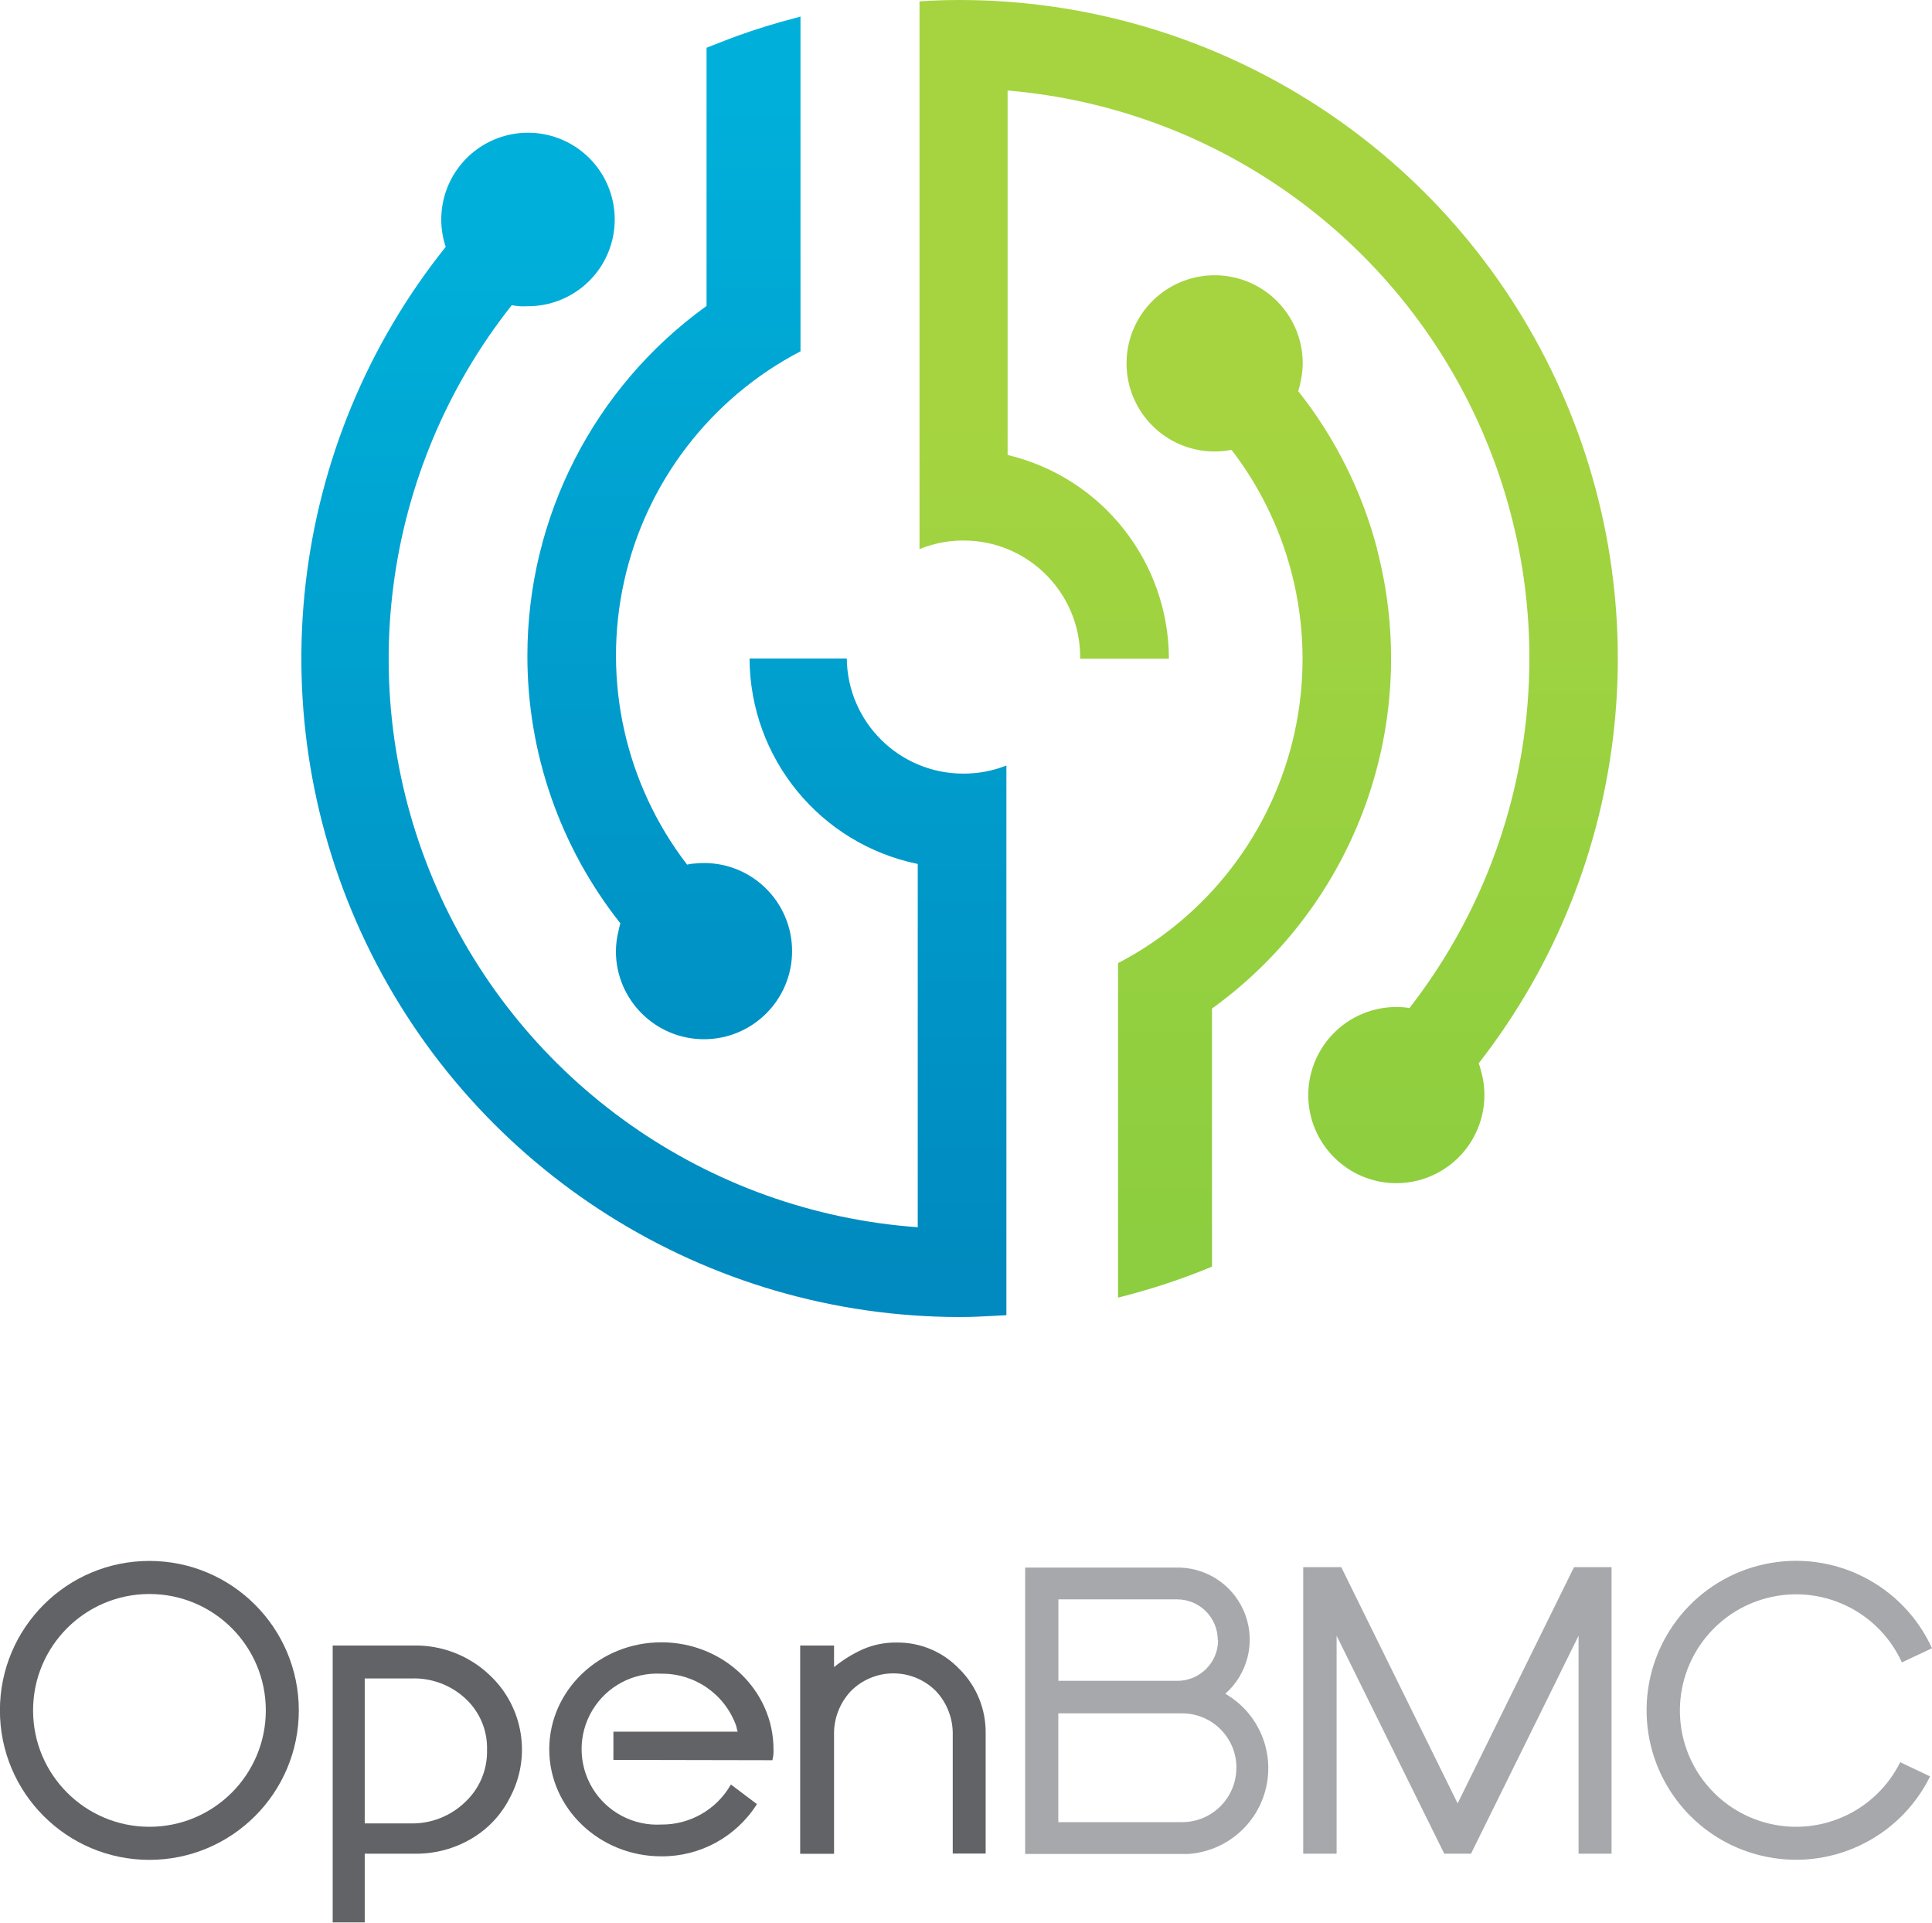
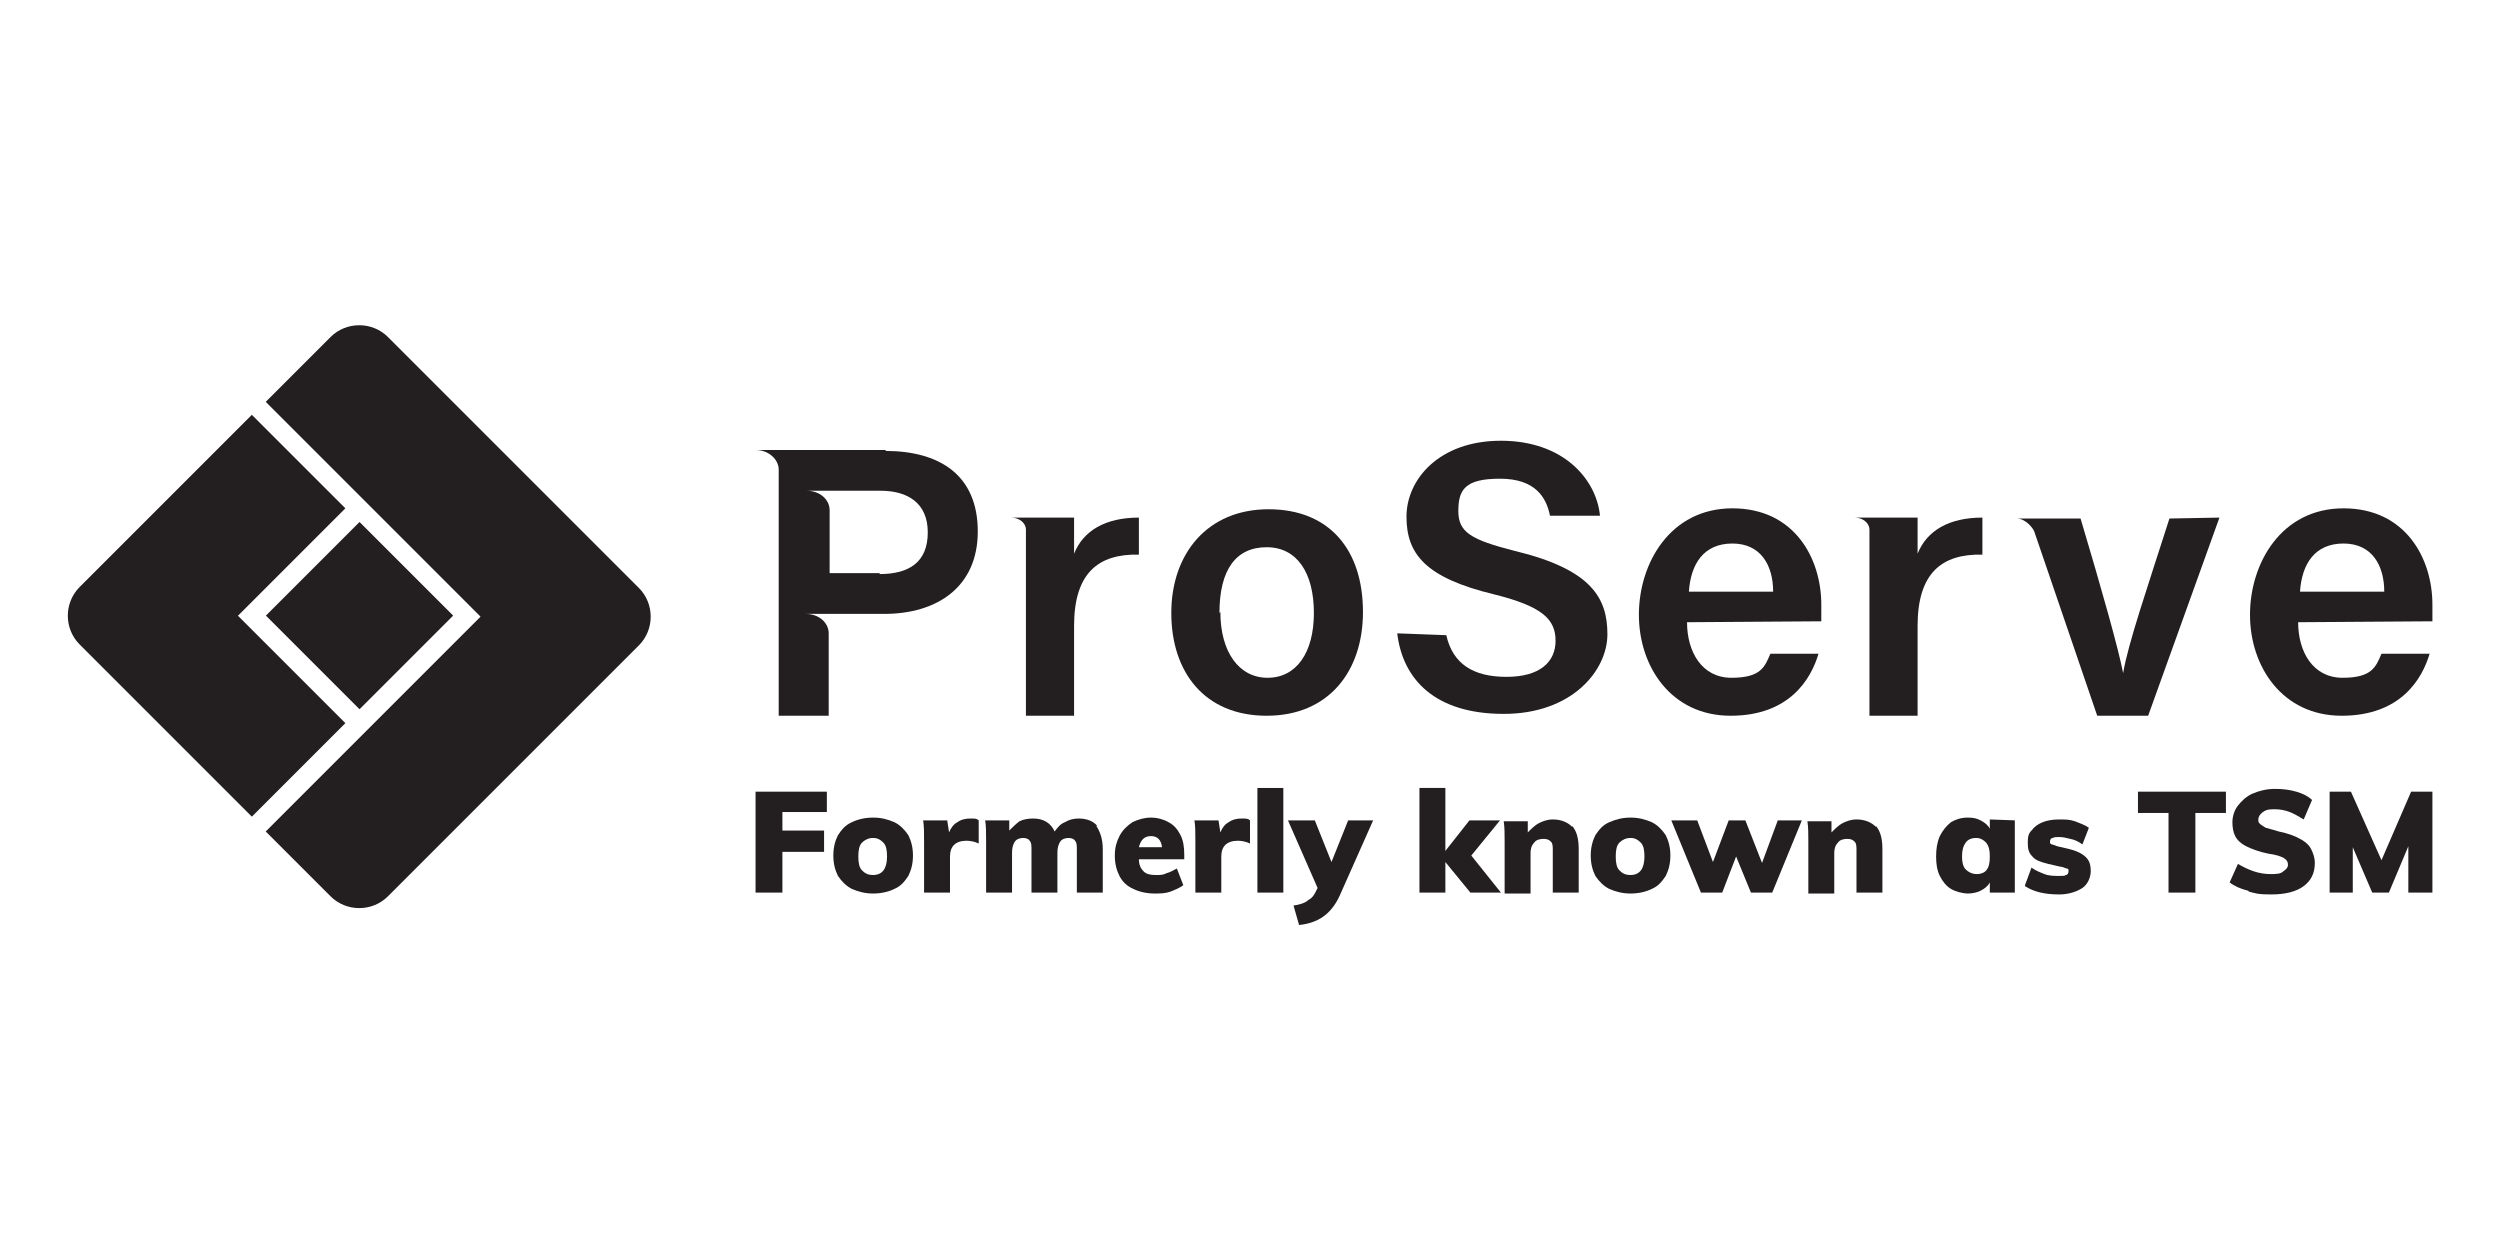
- <svg xmlns="http://www.w3.org/2000/svg" xmlns:xlink="http://www.w3.org/1999/xlink" viewBox="0 0 241.23 240.05">
+ <svg xmlns="http://www.w3.org/2000/svg" id="uuid-5e4917bc-a2fc-4a94-bea9-f3b7fa068810" data-name="Layer 1" viewBox="0 0 270 135">
  <defs>
-     <linearGradient id="linear-gradient" x1="82.9" y1="11.55" x2="82.9" y2="154.54" gradientUnits="userSpaceOnUse">
-       <stop offset="0" stop-color="#00b0da" />
-       <stop offset="1" stop-color="#008abf" />
-     </linearGradient>
-     <linearGradient id="linear-gradient-2" x1="81.55" y1="27.55" x2="81.55" y2="158.66" xlink:href="#linear-gradient" />
-     <linearGradient id="linear-gradient-3" x1="156.66" y1="51.54" x2="156.66" y2="154.8" gradientUnits="userSpaceOnUse">
-       <stop offset="0" stop-color="#a5d440" />
-       <stop offset="1" stop-color="#8cce3f" />
-     </linearGradient>
-     <linearGradient id="linear-gradient-4" x1="158.41" y1="51.54" x2="158.41" y2="154.8" xlink:href="#linear-gradient-3" />
+     <style>
+       .uuid-2fbd45bc-a219-4ad4-931d-f9f198e8ce15 {
+         fill-rule: evenodd;
+       }
+ 
+       .uuid-2fbd45bc-a219-4ad4-931d-f9f198e8ce15, .uuid-b00e2c42-4643-48af-872b-7ef974f7e24a {
+         fill: #231f20;
+       }
+     </style>
  </defs>
-   <g id="Layer_2" data-name="Layer 2">
-     <g id="Layer_1-2" data-name="Layer 1">
-       <path fill="#a6a8ab" d="M241.23,205.77a18.66,18.66,0,1,0-.24,16L237.26,220a14.51,14.51,0,1,1,.21-12.46Z" />
-       <path fill="url(#linear-gradient)" d="M65.85,81.86a53.68,53.68,0,0,0,11.61,33.41c-.1.29-.15.6-.22.9a10.81,10.81,0,0,0-.34,2.57,11,11,0,1,0,11-11,10.75,10.75,0,0,0-1.2.07c-.31,0-.61.08-.91.13A42.82,42.82,0,0,1,99.95,43.86h0V2.07l-.77.21q-3.63.94-7.12,2.2c-1.29.47-2.58,1-3.84,1.48h0V38.19l-.13.1A53.79,53.79,0,0,0,65.85,81.86Z" />
-       <path fill="url(#linear-gradient-2)" d="M120.28,96.58a14.54,14.54,0,0,1-14.55-14.37H93.59v0a26.29,26.29,0,0,0,21,25.65v45.35A71.13,71.13,0,0,1,63.9,38.1c.31.06.63.1,1,.13s.64,0,1,0a10.83,10.83,0,1,0-10.25-7.41,82.23,82.23,0,0,0,64.18,133.6c1.41,0,2.81-.06,4.2-.14l1.63-.09h0V95.57A14.47,14.47,0,0,1,120.28,96.58Z" />
-       <path fill="url(#linear-gradient-3)" d="M171.95,68.54a53.78,53.78,0,0,0-9.85-19.71,11.31,11.31,0,0,0,.32-1.3,10.78,10.78,0,0,0,.24-2.17,11,11,0,1,0-8.89,10.8,42.83,42.83,0,0,1-14.17,64.08V162c1.08-.27,2.14-.56,3.2-.87a82.35,82.35,0,0,0,8.53-3V125.91a53.91,53.91,0,0,0,20.6-57.37Z" />
-       <path fill="url(#linear-gradient-4)" d="M184.63,132.75A82.21,82.21,0,0,0,119.79,0c-1.64,0-3.26.06-4.87.16h-.11V68.55h0A14.53,14.53,0,0,1,120,67.48h.27A14.56,14.56,0,0,1,134.87,82s0,.07,0,.11,0,.08,0,.13h11.08A26.21,26.21,0,0,0,125.81,56.8V11.3A71.14,71.14,0,0,1,176,125.83h-.07a11,11,0,0,0-12.58,10.88,11,11,0,0,0,11,11h0a11,11,0,0,0,10.54-14.13C184.82,133.3,184.73,133,184.63,132.75Z" />
-       <polygon fill="#a6a8ab" points="201.22 231.42 201.22 195.65 196.53 195.65 182 225.14 167.47 195.65 162.72 195.65 162.72 231.42 166.89 231.42 166.89 204.21 180.33 231.42 183.67 231.42 197.1 204.21 197.1 231.42 201.22 231.42" />
-       <path fill="#626366" d="M119.82,208.4a10.6,10.6,0,0,0-7.9-3.34,10.15,10.15,0,0,0-4.16.83,15.94,15.94,0,0,0-3.62,2.24v-2.7H99.91v26h4.23V216.64a7.74,7.74,0,0,1,2.08-5.5,7.48,7.48,0,0,1,10.66,0,7.76,7.76,0,0,1,2.08,5.48v14.78h4.11v-15a11.12,11.12,0,0,0-3.24-8" />
-       <path fill="#626366" d="M63.68,224.4a12.41,12.41,0,0,1-4.86,5.17,13.54,13.54,0,0,1-7,1.85H45.54V240h-4V205.43H51.64a13.41,13.41,0,0,1,9.57,3.76,12.73,12.73,0,0,1,2.47,15.21m-18.14,3.24h5.77A9.48,9.48,0,0,0,58.05,225a8.59,8.59,0,0,0,2.76-6.54,8.38,8.38,0,0,0-2.7-6.41,9.43,9.43,0,0,0-6.68-2.51H45.54Z" />
-       <path fill="#626366" d="M96.44,219.75a4.56,4.56,0,0,0,.14-1.36c0-7.38-6.27-13.36-14-13.36s-14,6-14,13.36,6.27,13.36,14,13.36a14,14,0,0,0,11.93-6.52l-3.25-2.45a9.89,9.89,0,0,1-8.68,5,9.43,9.43,0,1,1,0-18.83,9.8,9.8,0,0,1,9.35,6.54c0,.07.15.63.17.7H76.59v3.52Z" />
-       <path fill="#626366" d="M33.19,213.53A14.53,14.53,0,1,1,18.66,199a14.53,14.53,0,0,1,14.53,14.53m4.12,0a18.66,18.66,0,1,0-18.66,18.66,18.66,18.66,0,0,0,18.66-18.66" />
-       <path fill="#a6a8ab" d="M154.37,220.69a6.77,6.77,0,0,1-6.75,6.79H132.14V213.9h15.49a6.78,6.78,0,0,1,6.75,6.79m-2.29-15.93a5.08,5.08,0,0,1-5.05,5.08l-14.89,0V199.67H147a5.07,5.07,0,0,1,5.05,5.08m.94,6.7a9,9,0,0,0-5.69-15.75H128v35.75h20.14l.28,0v0A10.73,10.73,0,0,0,153,211.46" />
-     </g>
-   </g>
+   <rect class="uuid-b00e2c42-4643-48af-872b-7ef974f7e24a" x="31.7" y="59.4" width="14.3" height="14.3" transform="translate(-35.7 46.9) rotate(-45)" />
+   <path class="uuid-2fbd45bc-a219-4ad4-931d-f9f198e8ce15" d="M33.7,51.3l3.6,3.6-11.6,11.6,11.6,11.6s-10.1,10.1-10.1,10.1c-5.3-5.3-11.6-11.6-11.6-11.6l-7-7c-1.7-1.7-1.7-4.5,0-6.2l7-7,11.6-11.6s3.6,3.6,6.5,6.5Z" />
+   <path class="uuid-2fbd45bc-a219-4ad4-931d-f9f198e8ce15" d="M41.9,36.4l20.1,20.1,7,7c1.7,1.7,1.7,4.5,0,6.2l-7,7-20.1,20.1c-1.7,1.7-4.5,1.7-6.2,0l-7-7,23.2-23.2-23.2-23.2,7-7c1.7-1.7,4.5-1.7,6.2,0" />
+   <path class="uuid-b00e2c42-4643-48af-872b-7ef974f7e24a" d="M156.2,68.6c.7,3.1,2.9,4.5,6.5,4.5s5.3-1.6,5.3-3.9-1.4-3.7-6.6-5c-7.5-1.8-9.5-4.4-9.5-8.4s3.5-8.2,10.2-8.2,10.3,4.1,10.7,8.1h-5.4c-.4-2-1.6-4-5.4-4s-4.5,1.2-4.5,3.5,1.4,3.1,6.1,4.3c8.3,2,10,5.1,10,9s-3.8,8.6-11.2,8.6-10.9-3.7-11.5-8.7" />
+   <path class="uuid-b00e2c42-4643-48af-872b-7ef974f7e24a" d="M95.7,48.6h-14.1c1.5,0,2.5,1.1,2.5,2.1v26.6h5.4v-8.9c0-1.1-1-2.1-2.5-2.1h2.5s6,0,6,0c5.7,0,10.1-2.9,10.1-8.9s-4-8.7-10-8.7M95,61.9h-5.4v-6.8c0-1.1-1-2.1-2.5-2.1h2.5s5.5,0,5.5,0c2.9,0,5.1,1.3,5.1,4.5s-2,4.5-5.2,4.5" />
+   <path class="uuid-b00e2c42-4643-48af-872b-7ef974f7e24a" d="M116,59.9v-4h-6.8c.9,0,1.6.6,1.6,1.3,0,1.3,0,2.7,0,4.5v15.6h5.2v-9.7c0-5.7,2.6-7.8,7-7.7v-4c-3.6,0-6,1.4-7,3.9" />
+   <path class="uuid-b00e2c42-4643-48af-872b-7ef974f7e24a" d="M207.1,59.9v-4h-6.8c.9,0,1.6.6,1.6,1.3,0,1.3,0,2.7,0,4.5v15.6h5.2v-9.7c0-5.7,2.6-7.8,7-7.7v-4c-3.6,0-6,1.4-7,3.9" />
+   <path class="uuid-b00e2c42-4643-48af-872b-7ef974f7e24a" d="M182.2,67.2c0,3.2,1.6,6,4.8,6s3.6-1.2,4.2-2.6h5.2c-.8,2.7-3.1,6.7-9.5,6.7s-9.9-5.3-9.9-10.9,3.4-11.5,10.1-11.5,9.6,5.4,9.6,10.4,0,1.2,0,1.8M191.5,63.9c0-2.8-1.3-5.2-4.4-5.2s-4.5,2.2-4.7,5.2h9.2Z" />
+   <path class="uuid-b00e2c42-4643-48af-872b-7ef974f7e24a" d="M248.2,67.2c0,3.2,1.6,6,4.8,6s3.6-1.2,4.2-2.6h5.2c-.8,2.7-3.1,6.7-9.5,6.7s-9.9-5.3-9.9-10.9,3.4-11.5,10.1-11.5,9.6,5.4,9.6,10.4,0,1.2,0,1.8M257.5,63.9c0-2.8-1.3-5.2-4.4-5.2s-4.5,2.2-4.7,5.2h9.2Z" />
+   <path class="uuid-b00e2c42-4643-48af-872b-7ef974f7e24a" d="M147.2,66.1c0,6.4-3.7,11.2-10.4,11.2s-10.3-4.7-10.3-11.1,3.9-11.2,10.5-11.2,10.2,4.4,10.2,11.1M131.8,66.1c0,4.3,2,7.1,5.1,7.1s5-2.7,5-7-1.8-7.1-5.1-7.1-5.1,2.4-5.1,7.1" />
+   <path class="uuid-b00e2c42-4643-48af-872b-7ef974f7e24a" d="M234.3,56c-2.3,7.2-4.5,13.6-5,16.7h0c-.5-2.6-2.3-9-4.6-16.7h-6.9c1,0,1.8,1.1,1.9,1.4l6.8,19.9h5.5l7.7-21.4" />
+   <polyline class="uuid-b00e2c42-4643-48af-872b-7ef974f7e24a" points="81.6 85.5 89.3 85.5 89.3 87.7 84.5 87.7 84.5 89.7 89 89.7 89 92 84.5 92 84.5 96.4 81.6 96.4" />
+   <path class="uuid-b00e2c42-4643-48af-872b-7ef974f7e24a" d="M92,96c-.6-.3-1.1-.8-1.5-1.4-.3-.6-.5-1.3-.5-2.2s.2-1.6.5-2.2c.4-.6.8-1.1,1.5-1.4.6-.3,1.4-.5,2.3-.5s1.6.2,2.3.5c.6.3,1.1.8,1.5,1.4.3.6.5,1.3.5,2.2s-.2,1.6-.5,2.2c-.4.6-.8,1.1-1.5,1.4-.6.3-1.4.5-2.3.5s-1.6-.2-2.3-.5M95.8,92.5c0-.7-.1-1.2-.4-1.5-.3-.3-.6-.5-1.1-.5s-.9.2-1.2.5c-.3.3-.4.8-.4,1.5s.1,1.2.4,1.5c.3.3.6.5,1.2.5,1,0,1.5-.7,1.5-2" />
+   <path class="uuid-b00e2c42-4643-48af-872b-7ef974f7e24a" d="M105.7,88.6v2.5c-.4-.2-.9-.3-1.3-.3-1.2,0-1.8.6-1.8,1.7v3.9h-2.8v-5.6c0-.8,0-1.6-.1-2.2h2.6l.2,1.3c.2-.5.5-.9.9-1.1.4-.3.9-.4,1.4-.4s.7,0,.9.2" />
+   <path class="uuid-b00e2c42-4643-48af-872b-7ef974f7e24a" d="M118.4,89.2c.4.6.7,1.4.7,2.5v4.7h-2.8v-4.6c0-.5,0-.8-.2-1-.1-.2-.4-.3-.7-.3s-.7.1-.9.4c-.2.3-.3.7-.3,1.2v4.3h-2.8v-4.6c0-.5,0-.8-.2-1-.1-.2-.4-.3-.7-.3s-.7.1-.9.4c-.2.3-.3.7-.3,1.2v4.3h-2.8v-5.6c0-.8,0-1.6-.1-2.2h2.6v1.1c.4-.4.7-.7,1.1-1,.4-.2.9-.3,1.5-.3,1.1,0,1.9.5,2.3,1.4.3-.4.6-.8,1.1-1,.5-.3,1-.4,1.5-.4.9,0,1.6.3,2,.8" />
+   <path class="uuid-b00e2c42-4643-48af-872b-7ef974f7e24a" d="M127.9,92.8h-4.9c0,.6.2,1,.5,1.3.3.3.7.4,1.3.4s.8,0,1.2-.2c.4-.1.7-.3,1.1-.5l.7,1.8c-.4.3-.9.5-1.4.7-.6.2-1.1.2-1.7.2-.9,0-1.7-.2-2.3-.5-.7-.3-1.2-.8-1.5-1.4-.3-.6-.5-1.3-.5-2.2s.2-1.5.5-2.1c.3-.6.8-1.1,1.4-1.5.6-.3,1.3-.5,2-.5s1.4.2,1.9.5c.6.3,1,.8,1.3,1.4.3.6.4,1.3.4,2.1M123,91.5h2.5c-.1-.8-.5-1.2-1.2-1.2s-1.1.4-1.3,1.2" />
+   <path class="uuid-b00e2c42-4643-48af-872b-7ef974f7e24a" d="M135,88.6v2.5c-.4-.2-.9-.3-1.3-.3-1.2,0-1.8.6-1.8,1.7v3.9h-2.8v-5.6c0-.8,0-1.6-.1-2.2h2.6l.2,1.3c.2-.5.5-.9.9-1.1.4-.3.9-.4,1.4-.4s.7,0,.9.2" />
+   <rect class="uuid-b00e2c42-4643-48af-872b-7ef974f7e24a" x="135.8" y="85.1" width="2.8" height="11.3" />
+   <path class="uuid-b00e2c42-4643-48af-872b-7ef974f7e24a" d="M148.3,88.6l-3.6,8.1c-.5,1.1-1.1,1.8-1.8,2.3-.7.5-1.6.8-2.6.9l-.6-2.1c.7-.1,1.3-.3,1.6-.6.4-.2.6-.5.8-.9l.2-.4-3.2-7.3h2.9l1.8,4.5,1.8-4.5" />
+   <polyline class="uuid-b00e2c42-4643-48af-872b-7ef974f7e24a" points="158.8 96.4 156.1 93.1 156.1 96.4 153.3 96.4 153.3 85.1 156.1 85.1 156.1 91.9 158.7 88.6 162 88.6 158.9 92.4 162.1 96.4" />
+   <path class="uuid-b00e2c42-4643-48af-872b-7ef974f7e24a" d="M169.8,89.2c.5.6.7,1.4.7,2.5v4.7h-2.8v-4.5c0-.5,0-.8-.2-1-.2-.2-.4-.3-.8-.3s-.8.1-1,.4c-.3.3-.4.7-.4,1.1v4.4h-2.8v-5.6c0-.8,0-1.6-.1-2.2h2.6v1.2c.4-.4.8-.8,1.2-1,.4-.2.9-.4,1.5-.4.9,0,1.6.3,2.1.8" />
+   <path class="uuid-b00e2c42-4643-48af-872b-7ef974f7e24a" d="M173.8,96c-.6-.3-1.1-.8-1.5-1.4-.3-.6-.5-1.3-.5-2.2s.2-1.6.5-2.2c.4-.6.8-1.1,1.5-1.4.7-.3,1.4-.5,2.3-.5s1.6.2,2.3.5c.6.3,1.1.8,1.5,1.4.3.6.5,1.3.5,2.2s-.2,1.6-.5,2.2c-.4.6-.8,1.1-1.5,1.4-.6.3-1.4.5-2.3.5s-1.6-.2-2.3-.5M177.6,92.5c0-.7-.1-1.2-.4-1.5-.3-.3-.6-.5-1.1-.5s-.9.2-1.2.5c-.3.3-.4.8-.4,1.5s.1,1.2.4,1.5c.3.3.6.5,1.2.5,1,0,1.5-.7,1.5-2" />
+   <polyline class="uuid-b00e2c42-4643-48af-872b-7ef974f7e24a" points="194.6 88.6 191.4 96.4 189.1 96.4 187.5 92.5 186 96.4 183.7 96.4 180.5 88.6 183.3 88.6 185 93.1 186.7 88.6 188.5 88.6 190.3 93.2 192 88.6" />
+   <path class="uuid-b00e2c42-4643-48af-872b-7ef974f7e24a" d="M202.6,89.2c.5.6.7,1.4.7,2.5v4.7h-2.8v-4.5c0-.5,0-.8-.2-1-.2-.2-.4-.3-.8-.3s-.8.1-1,.4c-.3.3-.4.7-.4,1.1v4.4h-2.8v-5.6c0-.8,0-1.6-.1-2.2h2.6v1.2c.4-.4.8-.8,1.2-1,.4-.2.9-.4,1.5-.4.9,0,1.6.3,2.1.8" />
+   <path class="uuid-b00e2c42-4643-48af-872b-7ef974f7e24a" d="M217.6,88.6v7.8h-2.7v-1.1c-.2.4-.6.7-1,.9-.4.2-.9.3-1.4.3s-1.3-.2-1.8-.5c-.5-.3-.9-.8-1.2-1.4-.3-.6-.4-1.3-.4-2.1s.1-1.5.4-2.2c.3-.6.7-1.1,1.2-1.5.5-.3,1.1-.5,1.8-.5s1,.1,1.4.3c.4.2.8.5,1,.9v-1M214.5,94c.3-.3.4-.8.4-1.5s-.1-1.1-.4-1.5c-.3-.3-.6-.5-1.1-.5s-.9.2-1.1.5c-.3.4-.4.9-.4,1.5s.1,1.1.4,1.4c.3.3.7.5,1.2.5s.9-.2,1.1-.5" />
+   <path class="uuid-b00e2c42-4643-48af-872b-7ef974f7e24a" d="M218.7,95.6l.7-1.9c.4.3.9.5,1.4.7.5.2,1.1.2,1.6.2s.6,0,.7-.1c.2,0,.3-.2.3-.4s0-.3-.2-.3c-.1,0-.4-.2-.7-.2l-1.3-.3c-.8-.2-1.4-.4-1.7-.8-.4-.4-.5-.8-.5-1.5s.1-1,.4-1.3c.3-.4.7-.7,1.2-.9.5-.2,1.1-.3,1.8-.3s1.1,0,1.7.2c.5.2,1.1.4,1.5.7l-.7,1.8c-.4-.3-.8-.5-1.3-.6-.4-.1-.8-.2-1.2-.2s-.5,0-.7.1c-.2,0-.3.2-.3.4s0,.2.2.3c.1,0,.3.1.6.2l1.3.3c.8.2,1.4.5,1.8.9.4.4.5.9.5,1.5s-.3,1.4-.9,1.8c-.6.4-1.5.7-2.5.7-1.6,0-2.8-.3-3.7-.9" />
+   <polyline class="uuid-b00e2c42-4643-48af-872b-7ef974f7e24a" points="234.2 87.8 230.9 87.8 230.9 85.5 240.4 85.5 240.4 87.8 237.1 87.8 237.1 96.4 234.2 96.4" />
+   <path class="uuid-b00e2c42-4643-48af-872b-7ef974f7e24a" d="M242.8,96.2c-.8-.2-1.5-.5-2-.9l.9-2c.5.3,1.1.6,1.7.8.6.2,1.2.3,1.8.3s1.1,0,1.4-.3c.3-.2.5-.4.5-.7s-.1-.5-.4-.7c-.3-.2-.9-.4-1.7-.5-1-.2-1.8-.5-2.4-.8-.6-.3-1-.7-1.2-1.1-.2-.4-.3-.9-.3-1.5s.2-1.3.6-1.8c.4-.5.9-1,1.6-1.3.7-.3,1.5-.5,2.4-.5s1.6.1,2.3.3c.7.2,1.3.5,1.7.9l-.9,2.1c-.5-.3-1-.6-1.5-.8-.5-.2-1.1-.3-1.6-.3s-.9,0-1.3.3c-.3.2-.5.5-.5.8s0,.3.2.5c.1.1.3.2.6.4.3.1.8.2,1.4.4,1,.2,1.8.5,2.3.8.6.3,1,.7,1.2,1.1.2.4.4.9.4,1.5,0,1.1-.4,1.9-1.2,2.5-.8.6-2,.9-3.5.9s-1.6-.1-2.4-.3" />
+   <polyline class="uuid-b00e2c42-4643-48af-872b-7ef974f7e24a" points="262.7 85.5 262.7 96.4 260.1 96.4 260.1 91.4 258 96.4 256.2 96.4 254.1 91.5 254.1 96.4 251.6 96.4 251.6 85.5 253.9 85.5 257.2 92.9 260.4 85.5" />
</svg>
